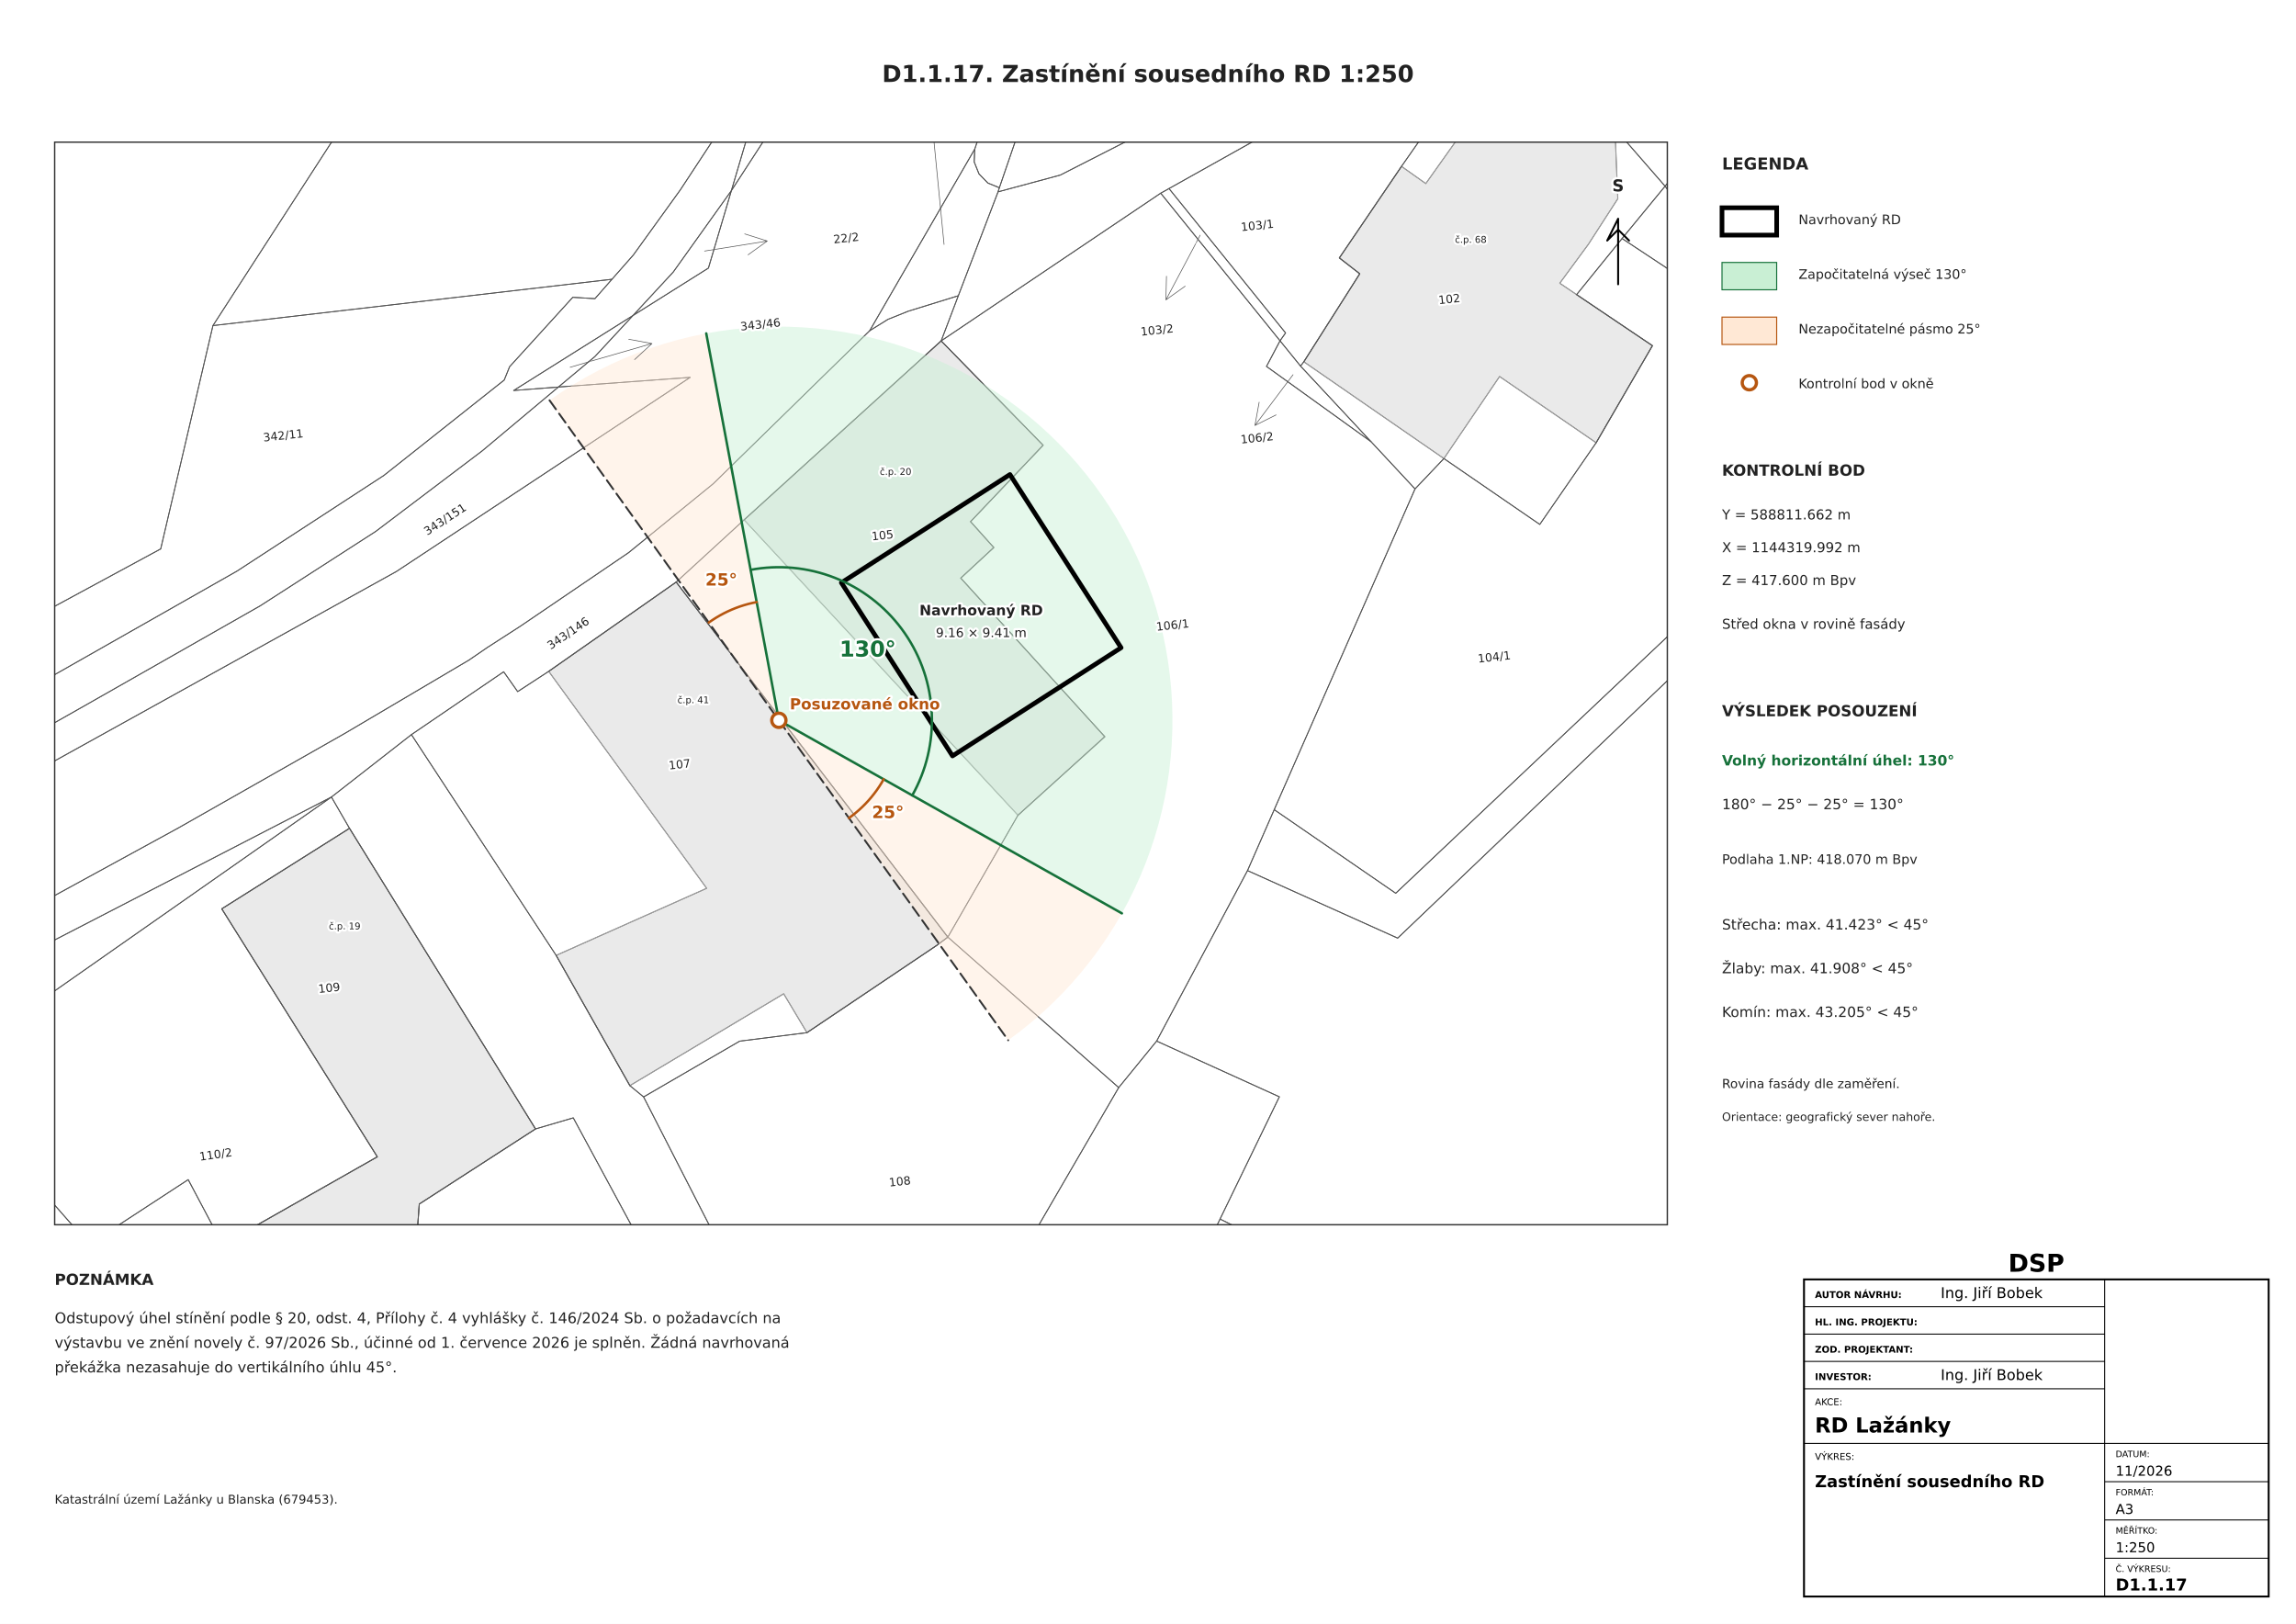
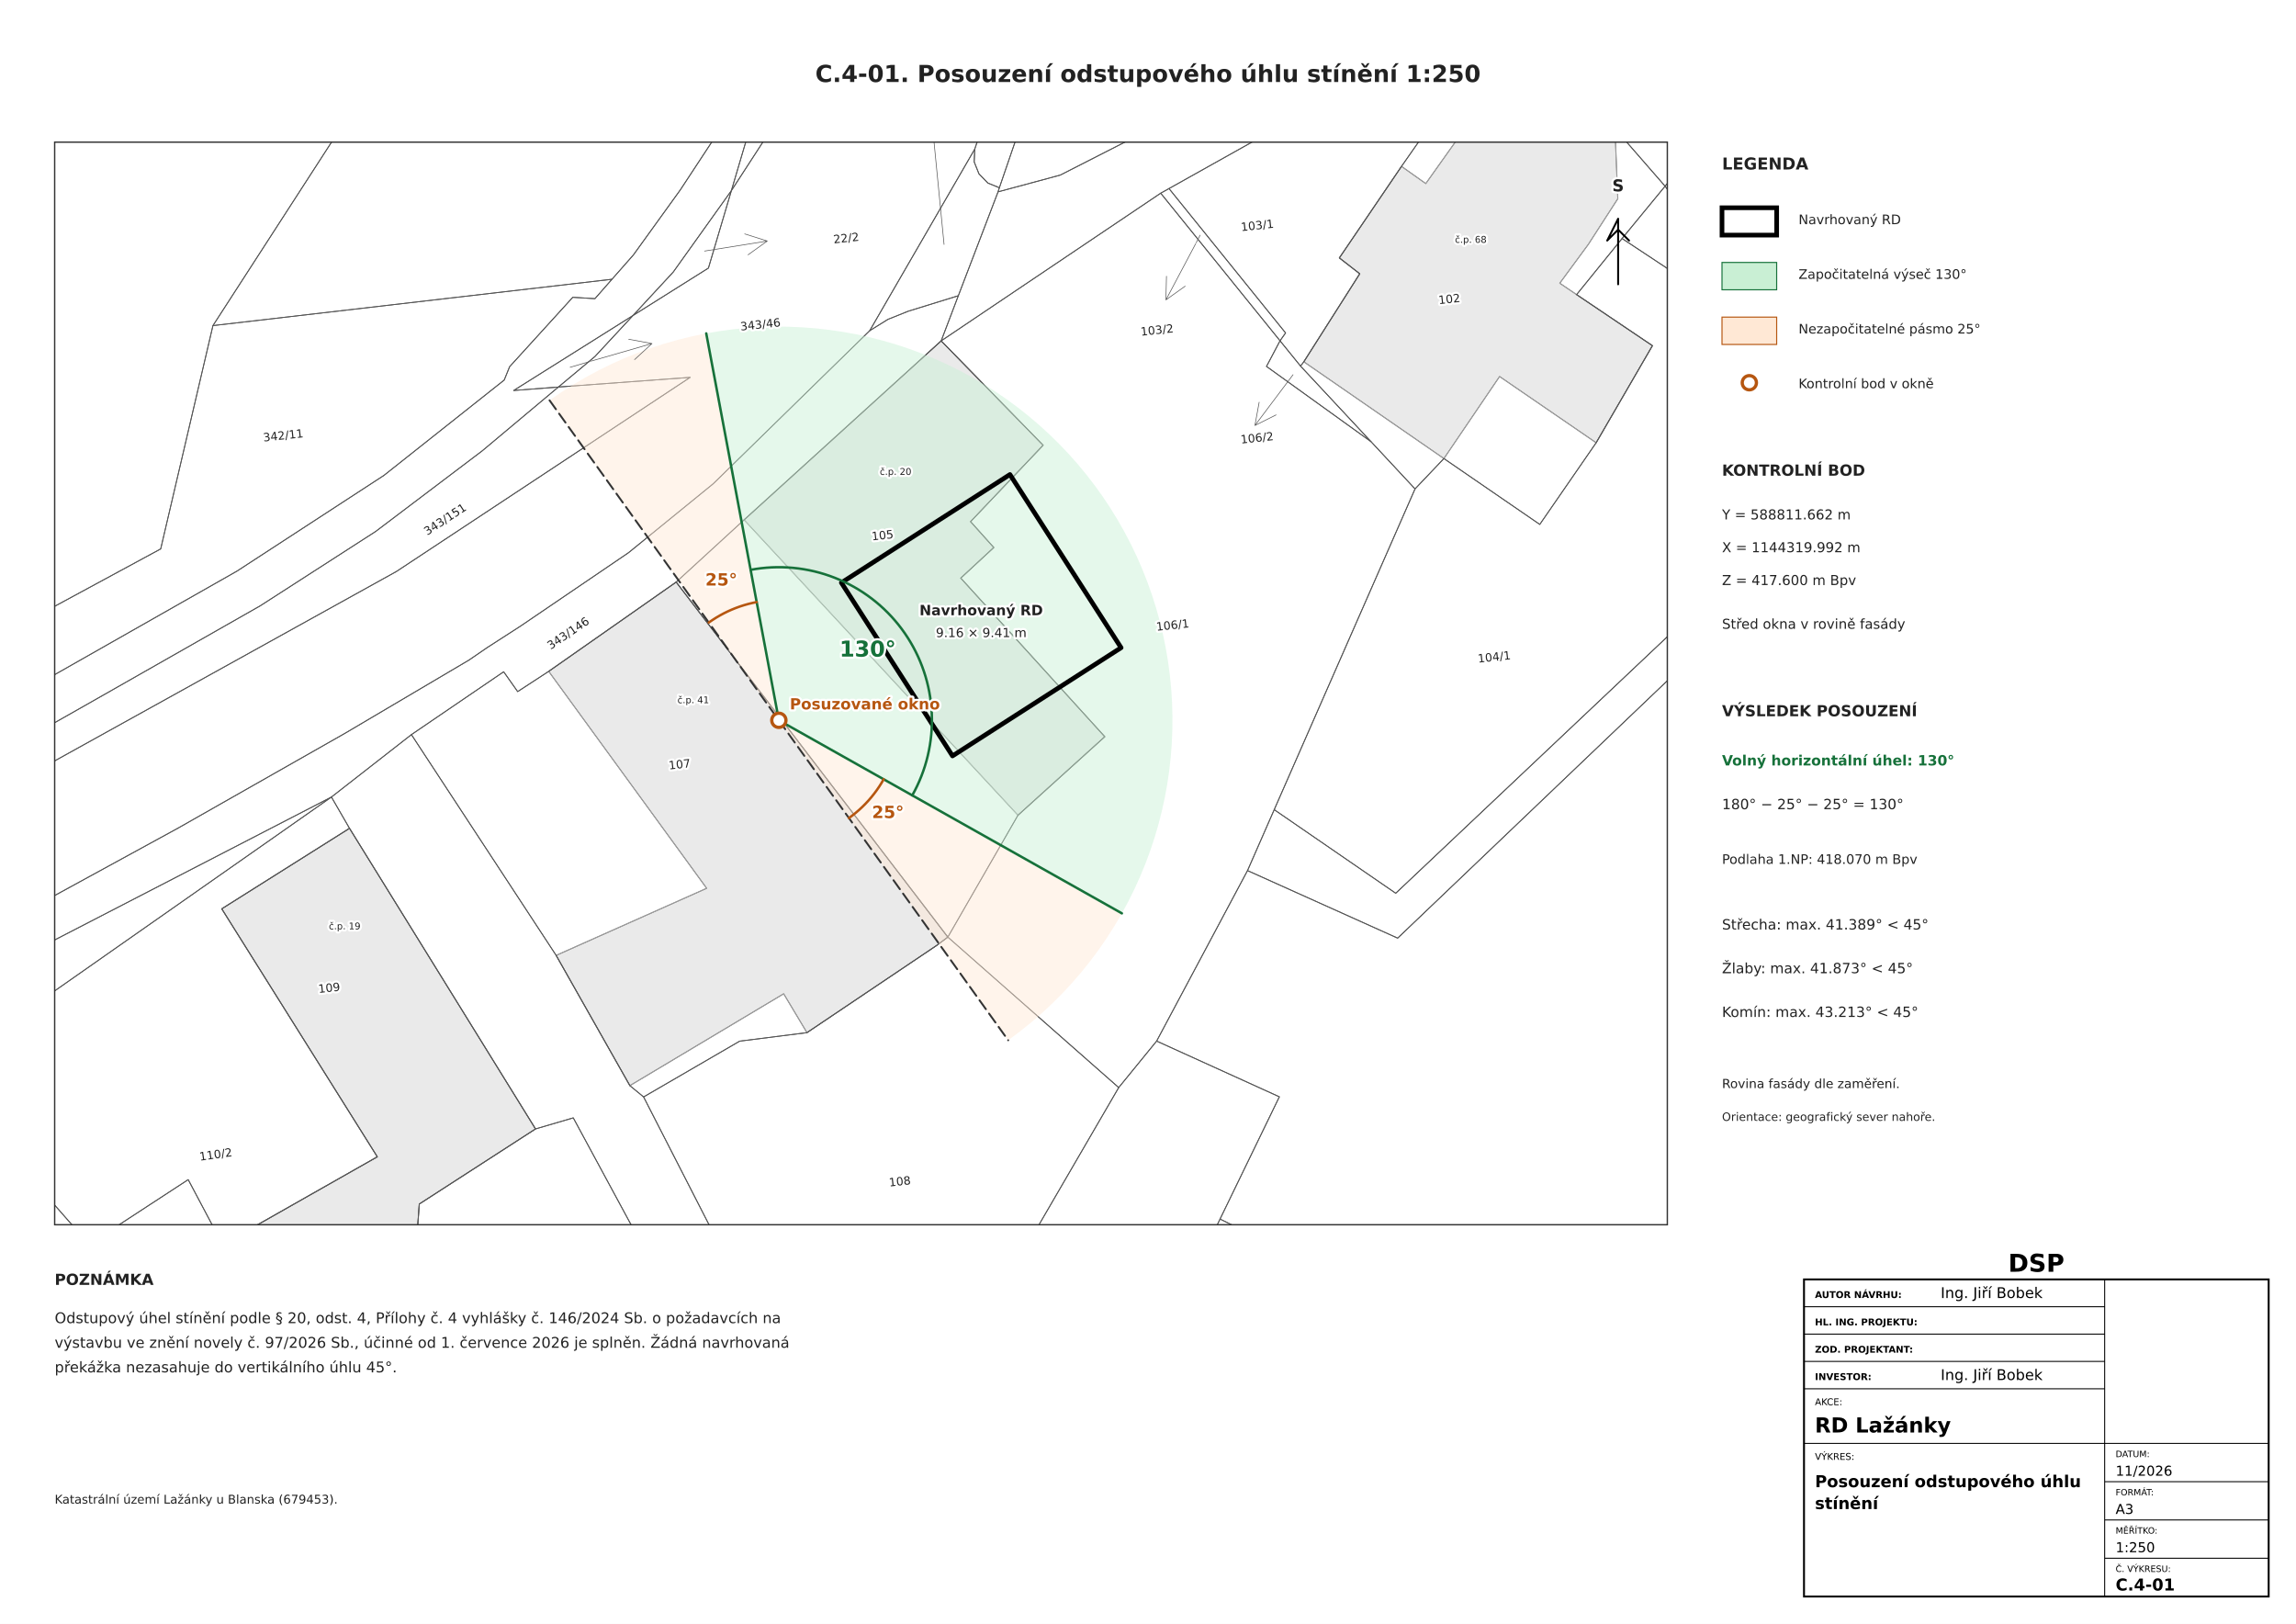
<svg xmlns="http://www.w3.org/2000/svg" width="420mm" height="297mm" viewBox="0 0 420 297">
  <rect width="420" height="297" fill="white" />
  <style>text{font-family:DejaVu Sans,sans-serif;fill:#222;stroke:none}.halo{paint-order:stroke;stroke:white;stroke-width:.8;stroke-linejoin:round}path{stroke-linejoin:round;stroke-linecap:round}</style>
  <defs>
    <clipPath id="map-clip">
      <rect x="10" y="26" width="295" height="198" />
    </clipPath>
  </defs>
-   <text x="210" y="15" font-size="4.3" font-weight="bold" text-anchor="middle">D1.1.17. Zastínění sousedního RD  1:250</text>
+   <text x="210" y="15" font-size="4.3" font-weight="bold" text-anchor="middle">C.4-01. Posouzení odstupového úhlu stínění  1:250</text>
  <g id="cadastral-map" clip-path="url(#map-clip)">
    <g id="BUDOVY_P" fill="#eaeaea" stroke="#666" stroke-width="0.18">
      <path d="M285.323,51.798 L288.402,53.883 L302.272,63.224 L291.978,80.976 L274.312,68.863 L264.127,83.869 L238.504,66.168 L248.733,50.071 L245.004,47.171 L256.372,30.430 L260.811,33.576 L268.015,23.435 L276.160,10.417 L278.956,12.492 L295.420,23.527 L295.943,36.343 L290.558,44.682 L285.323,51.798 Z" fill-rule="evenodd" />
      <path d="M310.812,19.993 L309.791,19.096 L311.229,17.495 L319.498,8.285 L327.653,15.339 L329.482,13.253 L315.042,-2.181 L314.283,-1.376 L296.377,-18.010 L323.496,-46.971 L341.673,-30.447 L344.625,-24.648 L348.847,-9.209 L360.637,0.998 L362.763,2.822 L332.081,38.359 L318.166,26.328 L310.812,19.993 Z" fill-rule="evenodd" />
      <path d="M100.373,122.788 L123.692,106.461 L173.384,171.394 L171.372,172.896 L147.613,188.868 L143.355,181.760 L115.219,198.561 L101.734,174.737 L129.267,162.466 L100.373,122.788 Z" fill-rule="evenodd" />
      <path d="M136.114,95.078 L172.164,62.347 L190.815,81.436 L177.543,95.403 L181.789,100.139 L175.749,105.732 L202.096,134.740 L186.211,149.107 L136.114,95.078 Z" fill-rule="evenodd" />
      <path d="M69.020,211.577 L40.565,166.221 L63.934,151.498 L97.962,206.477 L76.699,220.211 L76.309,225.603 L47.674,241.492 L40.724,227.631 L69.020,211.577 Z" fill-rule="evenodd" />
      <path d="M93.901,255.867 L65.518,271.487 L50.347,245.430 L78.034,228.195 L93.901,255.867 Z" fill-rule="evenodd" />
    </g>
    <g id="DALSI_PRVKY_MAPY_L" fill="none" stroke="#aaa" stroke-width="0.12">
      <path d="M185.182,260.445 L201.353,226.899" fill-rule="evenodd" />
      <path d="M201.353,226.899 L217.509,234.668" fill-rule="evenodd" />
      <path d="M136.114,95.078 L186.211,149.107" fill-rule="evenodd" />
      <path d="M100.373,122.788 L129.267,162.466" fill-rule="evenodd" />
      <path d="M129.267,162.466 L101.734,174.737" fill-rule="evenodd" />
      <path d="M115.219,198.561 L143.355,181.760" fill-rule="evenodd" />
      <path d="M143.355,181.760 L147.613,188.868" fill-rule="evenodd" />
      <path d="M50.347,245.430 L78.034,228.195" fill-rule="evenodd" />
      <path d="M78.034,228.195 L93.901,255.867" fill-rule="evenodd" />
      <path d="M50.347,245.430 L65.518,271.487" fill-rule="evenodd" />
      <path d="M290.558,44.682 L295.943,36.343" fill-rule="evenodd" />
      <path d="M274.312,68.863 L264.127,83.869" fill-rule="evenodd" />
      <path d="M268.015,23.435 L276.160,10.417" fill-rule="evenodd" />
      <path d="M238.504,66.168 L264.127,83.869" fill-rule="evenodd" />
      <path d="M256.372,30.430 L260.811,33.576" fill-rule="evenodd" />
      <path d="M291.978,80.976 L274.312,68.863" fill-rule="evenodd" />
      <path d="M288.402,53.883 L285.323,51.798" fill-rule="evenodd" />
      <path d="M285.323,51.798 L290.558,44.682" fill-rule="evenodd" />
      <path d="M295.943,36.343 L295.420,23.527" fill-rule="evenodd" />
      <path d="M260.811,33.576 L268.015,23.435" fill-rule="evenodd" />
    </g>
    <g id="parcel-boundaries" fill="none" stroke="#555" stroke-width=".16">
      <path d="M203.371,347.566 L198.167,343.657 L209.851,312.923 L203.183,310.376 L204.939,305.723 L201.208,304.311 L232.607,227.626 L255.483,248.234 L234.451,310.860 L238.762,321.101 L203.371,347.566 Z" />
      <path d="M-195.552,-237.640 L-153.433,-220.292 L-132.967,-252.044 L-109.511,-287.815 L-105.574,-284.092 L51.981,-212.248 L19.406,-138.293 L-17.716,-30.062 L-41.904,76.869 L-114.416,76.282 L-193.196,97.242 L-299.571,95.602 L-347.060,62.616 L-388.335,-31.615 L-357.887,-69.340 L-294.931,-119.465 L-249.941,-165.299 L-201.826,-240.269 L-195.552,-237.640 Z" />
      <path d="M-53.588,145.296 L-46.072,91.716 L-41.904,76.869 L-17.716,-30.062 L19.406,-138.293 L67.421,-115.460 L75.384,-112.086 L71.737,-104.416 L81.339,-100.010 L84.954,-107.597 L138.326,-85.456 L167.814,-70.743 L144.556,0.046 L96.783,-27.681 L60.465,26.279 L38.954,59.550 L29.396,100.395 L-53.588,145.296 Z" />
      <path d="M181.789,100.139 L175.749,105.732 L202.096,134.740 L186.211,149.107 L173.384,171.394 L123.692,106.461 L136.114,95.078 L172.164,62.347 L190.815,81.436 L177.543,95.403 L181.789,100.139 Z" />
      <path d="M100.373,122.788 L123.692,106.461 L173.384,171.394 L171.372,172.896 L147.613,188.868 L135.309,190.422 L117.732,200.626 L115.219,198.561 L101.734,174.737 L75.259,134.359 L92.135,122.863 L94.694,126.492 L100.373,122.788 Z" />
      <path d="M173.384,171.394 L204.641,198.912 L170.622,257.453 L157.848,257.248 L150.305,254.794 L144.356,252.573 L139.687,243.498 L117.732,200.626 L135.309,190.422 L147.613,188.868 L171.372,172.896 L173.384,171.394 Z" />
      <path d="M63.934,151.498 L97.962,206.477 L76.699,220.211 L76.309,225.603 L47.674,241.492 L40.724,227.631 L69.020,211.577 L40.565,166.221 L63.934,151.498 Z" />
      <path d="M101.955,251.427 L93.901,255.867 L65.518,271.487 L57.000,277.988 L33.860,251.897 L47.674,241.492 L76.309,225.603 L76.699,220.211 L97.962,206.477 L104.866,204.453 L122.759,237.541 L101.955,251.427 Z" />
      <path d="M120.366,312.739 L120.509,325.758 L100.943,330.139 L91.291,313.952 L87.576,307.791 L83.160,311.642 L72.351,299.319 L66.681,291.799 L57.000,277.988 L65.518,271.487 L93.901,255.867 L101.955,251.427 L122.759,237.541 L137.988,259.247 L131.448,278.248 L120.366,312.739 Z" />
      <path d="M4.545,174.732 L-3.392,187.809 L-3.391,210.054 L33.860,251.897 L57.000,277.988 L66.681,291.799 L72.351,299.319 L83.160,311.642 L87.576,307.791 L91.291,313.952 L100.943,330.139 L120.509,325.758 L120.366,312.739 L131.448,278.248 L137.988,259.247 L122.759,237.541 L104.866,204.453 L97.962,206.477 L63.934,151.498 L60.628,145.776 L75.259,134.359 L101.734,174.737 L115.219,198.561 L117.732,200.626 L139.687,243.498 L144.356,252.573 L150.305,254.794 L127.005,310.864 L134.413,313.935 L139.575,316.321 L173.766,332.503 L198.167,343.657 L180.721,364.506 L169.241,362.473 L162.639,360.925 L165.279,347.971 L134.965,342.478 L125.649,389.371 L118.745,424.181 L107.277,459.960 L92.059,445.896 L97.347,418.178 L99.647,391.865 L89.515,346.685 L84.232,333.371 L41.277,299.901 L29.828,275.176 L-13.967,232.704 L-27.518,222.203 L-45.817,206.416 L-39.558,202.490 L-14.679,186.841 L4.545,174.732 Z" />
      <path d="M204.641,198.912 L211.578,190.408 L234.027,200.603 L223.178,222.960 L217.509,234.668 L194.253,282.486 L187.758,295.127 L186.913,297.390 L173.766,332.503 L139.575,316.321 L134.413,313.935 L151.638,272.553 L170.622,257.453 L204.641,198.912 Z" />
      <path d="M232.607,227.626 L201.208,304.311 L186.913,297.390 L187.758,295.127 L194.253,282.486 L217.509,234.668 L223.178,222.960 L232.607,227.626 Z" />
      <path d="M-13.967,232.704 L29.828,275.176 L4.862,311.873 L-4.837,323.891 L-68.691,365.221 L-90.933,393.904 L-111.054,417.573 L-45.968,469.197 L-42.318,472.106 L-47.662,478.951 L-131.521,413.884 L-206.493,376.309 L-216.592,351.038 L-225.384,328.967 L-205.633,325.571 L-188.925,317.030 L-180.258,297.600 L-158.303,285.079 L-151.712,280.876 L-123.248,299.561 L-85.095,249.227 L-16.300,302.426 L-13.967,232.704 Z" />
      <path d="M309.791,19.096 L311.229,17.495 L314.283,-1.376 L296.377,-18.010 L323.496,-46.971 L341.673,-30.447 L344.625,-24.648 L348.847,-9.209 L360.637,0.998 L362.763,2.822 L332.081,38.359 L318.166,26.328 L310.812,19.993 L309.791,19.096 Z" />
      <path d="M309.389,28.150 L304.589,34.053 L295.420,23.527 L278.956,12.492 L276.160,10.417 L264.584,1.837 L318.162,-52.476 L323.496,-46.971 L296.377,-18.010 L314.283,-1.376 L311.229,17.495 L309.791,19.096 L310.812,19.993 L309.389,28.150 Z" />
      <path d="M267.631,-208.555 L382.922,-121.500 L363.205,-108.735 L353.238,-102.240 L291.950,-44.409 L268.249,-21.484 L241.208,3.688 L248.717,-7.371 L260.104,-43.142 L230.947,-53.626 L267.515,-153.109 L249.322,-159.615 L267.631,-208.555 Z" />
      <path d="M182.570,35.089 L182.811,34.339 L249.322,-159.615 L267.515,-153.109 L230.947,-53.626 L260.104,-43.142 L248.717,-7.371 L241.208,3.688 L212.108,22.764 L193.948,32.024 L182.570,35.089 Z" />
      <path d="M213.842,34.487 L212.323,35.333 L172.164,62.347 L175.305,54.087 L182.570,35.089 L193.948,32.024 L212.108,22.764 L241.208,3.688 L268.249,-21.484 L291.950,-44.409 L353.238,-102.240 L363.205,-108.735 L372.558,-98.751 L348.404,-79.318 L318.162,-52.476 L264.584,1.837 L254.722,11.579 L246.260,16.344 L213.842,34.487 Z" />
      <path d="M295.420,23.527 L304.589,34.053 L296.720,43.622 L288.402,53.883 L302.272,63.224 L291.978,80.976 L281.665,95.915 L264.127,83.869 L258.847,89.420 L250.805,80.785 L237.904,66.956 L238.504,66.168 L248.733,50.071 L245.004,47.171 L256.372,30.430 L262.479,21.692 L246.260,16.344 L254.722,11.579 L264.584,1.837 L276.160,10.417 L278.956,12.492 L295.420,23.527 Z" />
      <path d="M102.144,70.787 L93.965,71.418 L115.793,57.704 L108.829,65.206 L102.144,70.787 Z" />
      <path d="M-1.238,207.612 L8.040,182.606 L60.628,145.776 L63.934,151.498 L40.565,166.221 L69.020,211.577 L40.724,227.631 L34.427,215.752 L16.301,227.583 L-1.238,207.612 Z" />
      <path d="M60.628,145.776 L8.040,182.606 L-1.238,207.612 L16.301,227.583 L34.427,215.752 L40.724,227.631 L47.674,241.492 L33.860,251.897 L-3.391,210.054 L-3.392,187.809 L4.545,174.732 L60.628,145.776 Z" />
      <path d="M296.720,43.622 L325.632,62.741 L340.462,82.962 L255.316,163.373 L233.088,148.086 L258.847,89.420 L264.127,83.869 L281.665,95.915 L291.978,80.976 L302.272,63.224 L288.402,53.883 L296.720,43.622 Z" />
      <path d="M325.632,62.741 L296.720,43.622 L304.589,34.053 L325.632,62.741 Z" />
      <path d="M233.088,148.086 L255.316,163.373 L340.462,82.962 L343.804,87.513 L335.111,95.762 L255.669,171.582 L228.203,159.227 L233.088,148.086 Z" />
      <path d="M223.178,222.960 L234.027,200.603 L211.578,190.408 L228.203,159.227 L255.669,171.582 L335.111,95.762 L343.804,87.513 L340.462,82.962 L347.111,76.660 L325.632,62.741 L304.589,34.053 L309.389,28.150 L355.113,63.819 L389.295,24.891 L485.132,-84.257 L506.453,-110.629 L527.858,-136.970 L550.012,-113.710 L616.020,-165.769 L717.805,-260.266 L736.571,-289.100 L907.090,-342.661 L1021.172,-405.242 L1039.854,-374.934 L1080.860,-308.471 L281.496,289.185 L273.189,272.412 L255.483,248.234 L232.607,227.626 L223.178,222.960 Z" />
      <path d="M-53.588,145.296 L29.396,100.395 L38.954,59.550 L111.947,51.075 L108.827,54.626 L104.777,54.374 L93.219,67.073 L92.233,69.511 L70.239,86.944 L43.345,104.457 L15.165,120.459 L-61.832,164.157 L-86.163,177.415 L-108.798,188.841 L-123.850,195.557 L-131.529,198.991 L-152.457,206.817 L-176.467,214.408 L-203.695,221.618 L-241.347,228.413 L-269.656,231.153 L-302.835,232.361 L-369.348,230.691 L-408.348,229.745 L-438.343,229.889 L-463.537,230.527 L-478.835,232.683 L-482.492,228.568 L-483.538,225.179 L-455.531,222.995 L-348.454,229.708 L-244.784,227.493 L-216.818,221.531 L-152.509,196.524 L-138.877,191.207 L-53.588,145.296 Z" />
      <path d="M2536.588,1638.745 L2501.869,1628.171 L2416.506,1569.741 L2354.730,1544.233 L2339.200,1537.805 L2289.361,1529.166 L2248.858,1475.320 L2244.356,1469.324 L2252.438,1409.368 L2232.661,1361.637 L2198.573,1315.515 L2226.541,1245.511 L2170.946,1207.436 L2167.089,1192.401 L1959.792,986.197 L1968.252,970.853 L2037.256,916.341 L2191.364,1029.384 L2274.862,935.793 L2390.165,646.079 L2260.838,328.773 L1830.922,134.987 L1743.437,273.012 L1404.987,513.290 L1387.115,489.814 L1440.128,441.515 L1480.523,387.684 L1564.937,317.367 L1620.276,223.403 L1693.056,113.056 L1703.722,78.810 L1730.711,-7.904 L1653.765,-6.691 L1587.059,-16.949 L1533.912,-33.602 L1429.963,-67.159 L1385.950,-66.444 L1289.898,-64.840 L1181.626,-56.743 L956.751,-8.926 L777.197,337.246 L669.689,560.919 L755.302,807.867 L745.324,842.522 L624.603,800.699 L499.896,724.544 L311.883,637.567 L270.197,618.243 L203.889,587.587 L173.959,608.683 L147.810,631.668 L110.543,682.390 L82.720,716.817 L55.966,742.039 L21.047,745.042 L28.268,721.865 L50.177,559.663 L107.277,459.960 L124.127,463.673 L155.045,432.616 L162.527,434.874 L285.032,341.907 L293.529,313.726 L281.496,289.185 L1080.860,-308.471 L1095.363,-301.490 L1238.099,-373.003 L1254.934,-401.833 L1371.089,-326.656 L1495.607,-328.402 L1514.898,-236.611 L1572.880,-211.221 L1643.162,-212.689 L1729.100,-318.849 L1779.031,-353.062 L1886.478,-295.018 L1956.544,-281.538 L2011.163,-282.380 L2069.150,-296.896 L2151.672,-242.105 L2214.396,-194.896 L2409.444,-76.689 L2512.541,-49.598 L2600.841,-20.566 L2698.884,19.092 L2751.027,51.582 L2780.965,123.651 L2819.833,178.757 L2829.833,250.582 L2782.976,263.468 L2808.857,446.394 L2826.703,563.843 L2832.614,702.519 L2856.193,874.428 L2891.281,902.784 L2882.436,936.754 L3001.084,1028.882 L3039.157,1100.284 L3027.217,1107.513 L2974.850,1139.250 L2946.105,1184.637 L2917.031,1190.395 L2947.056,1373.322 L2937.799,1380.062 L2914.920,1396.745 L2923.206,1441.961 L2928.959,1552.012 L2877.253,1559.421 L2824.139,1534.035 L2729.435,1435.208 L2648.957,1492.272 L2593.651,1500.629 L2579.429,1535.093 L2565.809,1568.045 L2555.100,1593.968 L2544.360,1619.975 L2536.588,1638.745 Z" />
      <path d="M3919.983,645.108 L3916.178,640.365 L3868.459,557.361 L3823.278,474.770 L3796.496,434.907 L3725.420,329.053 L3685.001,268.842 L3648.454,226.442 L3631.098,206.290 L3555.161,131.407 L3544.283,120.701 L3468.145,46.563 L3439.817,18.973 L3381.113,-37.676 L3308.192,-149.126 L3245.928,-235.365 L3227.611,-259.236 L3207.892,-284.928 L3145.584,-350.847 L3126.628,-370.909 L3085.721,-407.051 L3051.251,-432.255 L3002.730,-467.746 L2946.431,-495.085 L2889.364,-522.825 L2824.115,-543.939 L2696.575,-579.926 L2620.624,-605.570 L2582.677,-626.420 L2540.291,-644.383 L2501.322,-660.860 L2459.276,-678.658 L2410.602,-697.116 L2367.118,-710.296 L2312.898,-724.180 L1933.629,-804.138 L1784.777,-830.247 L1728.273,-842.922 L1671.219,-852.078 L1608.483,-863.967 L1590.496,-867.035 L1569.017,-870.777 L1529.711,-877.603 L1499.277,-881.958 L1492.696,-883.307 L1441.025,-891.027 L1315.639,-887.620 L1172.063,-867.307 L1136.394,-865.310 L1091.649,-862.786 L1055.950,-861.068 L1027.991,-859.572 L1008.320,-858.438 L972.743,-856.330 L944.826,-853.310 L901.812,-847.753 L862.907,-839.136 L828.470,-828.983 L798.011,-819.256 L776.118,-809.919 L752.351,-799.297 L740.489,-792.841 L719.284,-781.205 L709.716,-775.879 L683.216,-759.575 L662.985,-746.353 L644.158,-732.798 L616.878,-713.635 L561.793,-674.568 L519.085,-641.649 L508.452,-632.348 L490.402,-616.784 L472.777,-600.260 L455.172,-580.520 L429.482,-549.096 L412.379,-525.789 L398.879,-506.045 L385.245,-484.154 L365.148,-451.960 L359.127,-441.662 L353.406,-431.196 L335.261,-395.790 L324.671,-374.023 L311.169,-345.630 L298.254,-316.253 L287.840,-290.201 L268.909,-238.419 L259.743,-211.977 L250.632,-184.656 L232.661,-131.408 L209.497,-63.888 L185.300,6.397 L178.314,27.256 L159.092,60.484 L150.495,68.884 L130.462,88.481 L114.991,101.074 L95.188,114.532 L89.128,118.437 L85.792,120.724 L63.086,134.130 L32.554,151.468 L-2.226,170.467 L-55.003,201.001 L-90.365,218.694 L-133.101,237.777 L-164.165,249.380 L-168.968,250.737 L-175.178,252.486 L-206.150,259.292 L-237.654,264.143 L-265.406,266.823 L-303.207,268.445 L-372.869,265.542 L-403.463,264.583 L-437.315,264.013 L-465.385,265.601 L-487.132,268.767 L-505.883,272.860 L-520.858,278.039 L-549.235,289.194 L-599.334,308.259 L-649.259,322.558 L-664.076,323.938 L-670.205,324.552 L-525.581,249.620 L-467.685,238.774 L-288.931,246.164 L-209.646,232.954 L-182.595,224.073 L-174.251,221.975 L-149.563,213.950 L-131.640,207.371 L-105.563,195.777 L-90.795,188.288 L-64.167,175.831 L-15.598,153.349 L72.517,104.522 L126.252,69.018 L102.144,70.787 L108.829,65.206 L115.793,57.704 L129.590,49.031 L133.790,34.865 L148.403,12.347 L157.116,-5.519 L181.775,-73.359 L186.253,-86.428 L196.034,-114.264 L205.794,-142.298 L206.313,-143.842 L205.739,-175.600 L206.131,-179.463 L222.456,-225.134 L223.917,-228.790 L238.513,-252.593 L252.381,-279.819 L253.886,-280.422 L256.176,-283.844 L257.877,-287.124 L273.197,-324.118 L285.512,-353.471 L289.987,-363.925 L299.881,-385.055 L314.546,-414.618 L327.384,-439.441 L335.192,-453.348 L347.788,-473.278 L364.713,-500.508 L375.440,-517.221 L409.321,-564.242 L432.453,-593.623 L448.151,-611.631 L460.980,-625.229 L479.136,-642.816 L481.824,-645.516 L486.225,-648.762 L506.816,-666.527 L509.987,-669.601 L543.876,-695.062 L601.349,-736.636 L628.968,-755.635 L655.766,-773.661 L682.237,-790.606 L707.462,-805.286 L740.892,-823.739 L766.310,-835.101 L811.129,-851.631 L856.571,-865.331 L896.439,-873.971 L944.598,-880.318 L979.019,-883.831 L1081.855,-888.211 L1078.144,-889.062 L1075.044,-891.345 L1072.797,-895.812 L1086.555,-894.304 L1165.412,-901.353 L1212.138,-904.168 L1276.410,-909.540 L1349.990,-915.905 L1427.776,-924.329 L1460.602,-926.585 L1480.679,-927.682 L1496.390,-920.308 L1693.727,-889.197 L1742.826,-882.208 L1927.875,-849.383 L1945.651,-847.539 L2147.553,-809.835 L2182.973,-803.237 L2205.743,-795.691 L2219.161,-794.347 L2235.914,-787.768 L2262.576,-777.299 L2269.584,-775.714 L2318.913,-764.687 L2359.918,-755.507 L2369.526,-751.424 L2417.198,-731.048 L2459.729,-712.859 L2469.085,-708.870 L2510.521,-691.892 L2551.282,-675.204 L2598.988,-655.636 L2633.651,-641.435 L2702.479,-612.054 L2839.312,-576.053 L2896.557,-556.820 L2959.678,-527.756 L3020.560,-499.699 L3064.319,-463.217 L3147.770,-393.681 L3157.551,-382.697 L3241.175,-288.561 L3246.388,-282.681 L3320.823,-181.168 L3390.308,-86.447 L3399.902,-74.961 L3463.860,1.523 L3503.497,39.330 L3602.746,134.011 L3655.193,184.047 L3713.430,246.499 L3736.492,280.523 L3776.416,339.499 L3844.750,465.639 L3937.288,616.912 L3989.918,687.887 L4103.498,816.197 L4086.709,832.270 L4077.914,841.455 L4031.257,783.480 L3919.983,645.108 Z" />
      <path d="M1172.063,-867.307 L1162.989,-866.016 L1065.989,-842.388 L976.463,-850.492 L871.357,-831.952 L785.852,-806.533 L711.663,-768.565 L650.340,-723.120 L593.400,-673.919 L508.095,-619.115 L451.956,-557.891 L403.188,-487.156 L371.581,-436.917 L339.599,-387.564 L332.672,-373.309 L314.608,-336.021 L310.203,-325.655 L267.631,-208.555 L249.322,-159.615 L182.811,34.339 L180.708,33.478 L179.081,31.801 L178.202,29.602 L178.314,27.256 L185.300,6.397 L209.497,-63.888 L232.661,-131.408 L250.632,-184.656 L259.743,-211.977 L268.909,-238.419 L287.840,-290.201 L298.254,-316.253 L311.169,-345.630 L324.671,-374.023 L335.261,-395.790 L353.406,-431.196 L359.127,-441.662 L365.148,-451.960 L385.245,-484.154 L398.879,-506.045 L412.379,-525.789 L429.482,-549.096 L455.172,-580.520 L472.777,-600.260 L490.402,-616.784 L508.452,-632.348 L519.085,-641.649 L561.793,-674.568 L616.878,-713.635 L644.158,-732.798 L662.985,-746.353 L683.216,-759.575 L709.716,-775.879 L719.284,-781.205 L740.489,-792.841 L752.351,-799.297 L776.118,-809.919 L798.011,-819.256 L828.470,-828.983 L862.907,-839.136 L901.812,-847.753 L944.826,-853.310 L972.743,-856.330 L1008.320,-858.438 L1027.991,-859.572 L1055.950,-861.068 L1091.649,-862.786 L1136.394,-865.310 L1172.063,-867.307 Z" />
      <path d="M88.223,82.450 L102.144,70.787 L126.252,69.018 L72.517,104.522 L-15.598,153.349 L-64.167,175.831 L-90.795,188.288 L-58.142,170.844 L18.704,127.241 L47.603,110.801 L68.719,97.203 L88.223,82.450 Z" />
      <path d="M133.790,34.865 L129.590,49.031 L115.793,57.704 L123.151,49.758 L133.790,34.865 Z" />
      <path d="M167.814,-70.743 L195.874,-153.830 L205.794,-142.298 L196.034,-114.264 L186.253,-86.428 L181.775,-73.359 L157.116,-5.519 L148.403,12.347 L133.790,34.865 L139.582,15.260 L141.852,8.259 L149.912,-7.807 L159.797,-35.050 L163.843,-54.429 L167.814,-70.743 Z" />
      <path d="M-369.348,230.691 L-302.835,232.361 L-269.656,231.153 L-241.347,228.413 L-203.695,221.618 L-176.467,214.408 L-152.457,206.817 L-131.529,198.991 L-123.850,195.557 L-108.798,188.841 L-86.163,177.415 L-61.832,164.157 L15.165,120.459 L43.345,104.457 L70.239,86.944 L92.233,69.511 L93.219,67.073 L104.777,54.374 L108.827,54.626 L111.947,51.075 L115.858,46.635 L124.444,34.736 L141.852,8.259 L139.582,15.260 L133.790,34.865 L123.151,49.758 L115.793,57.704 L93.965,71.418 L102.144,70.787 L88.223,82.450 L68.719,97.203 L47.603,110.801 L18.704,127.241 L-58.142,170.844 L-90.795,188.288 L-131.640,207.371 L-182.595,224.073 L-201.553,228.872 L-242.139,236.060 L-268.907,238.917 L-302.652,240.106 L-369.452,238.386 L-409.124,237.551 L-437.726,237.547 L-456.322,238.204 L-463.699,238.429 L-469.161,237.765 L-473.973,236.025 L-478.835,232.683 L-463.537,230.527 L-438.343,229.889 L-408.348,229.745 L-369.348,230.691 Z" />
      <path d="M166.153,56.915 L162.450,58.396 L159.092,60.484 L178.314,27.256 L178.202,29.602 L179.081,31.801 L180.708,33.478 L182.811,34.339 L182.570,35.089 L175.305,54.087 L166.153,56.915 Z" />
      <path d="M75.259,134.359 L60.628,145.776 L4.545,174.732 L-14.679,186.841 L-13.967,183.708 L-12.022,179.317 L-9.050,175.500 L-2.226,170.467 L32.554,151.468 L63.086,134.130 L85.792,120.724 L89.128,118.437 L95.188,114.532 L114.991,101.074 L130.462,88.481 L150.495,68.884 L159.092,60.484 L162.450,58.396 L166.153,56.915 L175.305,54.087 L172.164,62.347 L136.114,95.078 L123.692,106.461 L100.373,122.788 L94.694,126.492 L92.135,122.863 L75.259,134.359 Z" />
      <path d="M141.852,8.259 L124.444,34.736 L115.858,46.635 L111.947,51.075 L38.954,59.550 L60.465,26.279 L96.783,-27.681 L144.556,0.046 L141.852,8.259 Z" />
      <path d="M234.152,62.328 L235.165,60.893 L213.842,34.487 L246.260,16.344 L262.479,21.692 L256.372,30.430 L245.004,47.171 L248.733,50.071 L238.504,66.168 L237.904,66.956 L234.152,62.328 Z" />
      <path d="M212.323,35.333 L234.152,62.328 L231.676,67.018 L250.805,80.785 L258.847,89.420 L233.088,148.086 L228.203,159.227 L211.578,190.408 L204.641,198.912 L173.384,171.394 L186.211,149.107 L202.096,134.740 L175.749,105.732 L181.789,100.139 L177.543,95.403 L190.815,81.436 L172.164,62.347 L212.323,35.333 Z" />
      <path d="M213.842,34.487 L235.165,60.893 L234.152,62.328 L212.323,35.333 L213.842,34.487 Z" />
      <path d="M250.805,80.785 L231.676,67.018 L234.152,62.328 L237.904,66.956 L250.805,80.785 Z" />
    </g>
    <path id="excluded-left-25" d="M142.474,131.740 L100.527,73.221 L102.682,71.735 L104.890,70.328 L107.147,69.002 L109.451,67.760 L111.799,66.601 L114.187,65.529 L116.613,64.545 L119.073,63.649 L121.564,62.843 L124.082,62.129 L126.625,61.506 L129.188,60.976 Z" fill="#ffe8d5" fill-opacity=".48" stroke="none" />
    <path id="usable-130" d="M142.474,131.740 L129.188,60.976 L131.666,60.556 L134.157,60.222 L136.658,59.975 L139.166,59.816 L141.678,59.744 L144.191,59.760 L146.702,59.864 L149.208,60.055 L151.706,60.334 L154.192,60.700 L156.664,61.152 L159.119,61.690 L161.554,62.314 L163.965,63.022 L166.350,63.814 L168.706,64.689 L171.030,65.645 L173.320,66.682 L175.571,67.798 L177.783,68.992 L179.951,70.262 L182.074,71.608 L184.148,73.026 L186.172,74.516 L188.142,76.076 L190.057,77.704 L191.914,79.398 L193.711,81.155 L195.445,82.974 L197.114,84.852 L198.717,86.788 L200.252,88.778 L201.716,90.820 L203.108,92.913 L204.426,95.053 L205.669,97.237 L206.835,99.464 L207.922,101.729 L208.929,104.032 L209.856,106.368 L210.700,108.735 L211.461,111.130 L212.139,113.550 L212.731,115.992 L213.238,118.454 L213.658,120.932 L213.992,123.423 L214.239,125.924 L214.398,128.432 L214.470,130.944 L214.454,133.457 L214.350,135.968 L214.159,138.474 L213.880,140.971 L213.514,143.458 L213.062,145.930 L212.524,148.385 L211.900,150.819 L211.192,153.231 L210.400,155.616 L209.526,157.972 L208.569,160.296 L207.532,162.585 L206.416,164.837 L205.222,167.048 Z" fill="#c9efd4" fill-opacity=".48" stroke="none" />
    <path id="excluded-right-25" d="M142.474,131.740 L205.222,167.048 L203.897,169.306 L202.491,171.514 L201.005,173.670 L199.443,175.770 L197.804,177.812 L196.093,179.792 L194.311,181.710 L192.460,183.561 L190.543,185.344 L188.562,187.056 L186.521,188.695 L184.421,190.259 Z" fill="#ffe8d5" fill-opacity=".48" stroke="none" />
    <g id="parcel-leaders" fill="none" stroke="#555" stroke-width=".12">
      <path d="M104.293,67.178 L107.920,66.107" />
      <path d="M306.421,119.059 L306.767,121.918" />
      <path d="M172.695,44.711 L170.432,21.621" />
      <path d="M219.539,43.010 L218.804,44.416" />
      <path d="M108.106,66.054 L119.264,62.835 M115.008,62.048 L119.264,62.835 L116.081,65.767" />
      <path d="M306.790,122.110 L308.224,133.634 M309.667,129.554 L308.224,133.634 L305.826,130.032" />
      <path d="M128.889,45.917 L140.356,44.082 M136.228,42.783 L140.356,44.082 L136.839,46.605" />
      <path d="M170.414,21.428 L169.384,9.861 M167.799,13.889 L169.384,9.861 L171.655,13.545" />
      <path d="M218.714,44.587 L213.278,54.849 M216.800,52.335 L213.278,54.849 L213.380,50.523" />
      <path d="M236.532,68.532 L229.558,77.818 M233.430,75.885 L229.558,77.818 L230.335,73.561" />
    </g>
    <text x="159.578" y="99.332" font-size="2.1" font-weight="normal" text-anchor="start" class="halo" dominant-baseline="text-after-edge" transform="rotate(-6.0925 159.578 99.3321)">105</text>
    <text x="122.455" y="141.229" font-size="2.1" font-weight="normal" text-anchor="start" class="halo" dominant-baseline="text-after-edge" transform="rotate(-6.0925 122.455 141.229)">107</text>
    <text x="162.738" y="217.504" font-size="2.1" font-weight="normal" text-anchor="start" class="halo" dominant-baseline="text-after-edge" transform="rotate(-6.0925 162.738 217.504)">108</text>
    <text x="58.351" y="182.103" font-size="2.1" font-weight="normal" text-anchor="start" class="halo" dominant-baseline="text-after-edge" transform="rotate(-6.0925 58.3511 182.103)">109</text>
    <text x="263.258" y="56.124" font-size="2.1" font-weight="normal" text-anchor="start" class="halo" dominant-baseline="text-after-edge" transform="rotate(-6.0925 263.258 56.1241)">102</text>
    <text x="139.227" y="60.553" font-size="2.1" font-weight="normal" text-anchor="middle" class="halo" dominant-baseline="text-after-edge" transform="rotate(-6.0925 139.227 60.553)">343/46</text>
    <text x="36.644" y="212.78" font-size="2.1" font-weight="normal" text-anchor="start" class="halo" dominant-baseline="text-after-edge" transform="rotate(-8.0925 36.6444 212.78)">110/2</text>
    <text x="270.457" y="121.69" font-size="2.1" font-weight="normal" text-anchor="start" class="halo" dominant-baseline="text-after-edge" transform="rotate(-6.0925 270.457 121.69)">104/1</text>
    <text x="48.27" y="81.244" font-size="2.1" font-weight="normal" text-anchor="start" class="halo" dominant-baseline="text-after-edge" transform="rotate(-6.0925 48.2695 81.2436)">342/11</text>
    <text x="78.419" y="98.38" font-size="2.1" font-weight="normal" text-anchor="start" class="halo" dominant-baseline="text-after-edge" transform="rotate(-33.0925 78.4186 98.3805)">343/151</text>
    <text x="157.266" y="44.508" font-size="2.1" font-weight="normal" text-anchor="end" class="halo" dominant-baseline="text-after-edge" transform="rotate(-6.0925 157.266 44.5078)">22/2</text>
    <text x="101.002" y="119.262" font-size="2.1" font-weight="normal" text-anchor="start" class="halo" dominant-baseline="text-after-edge" transform="rotate(-34.0925 101.002 119.262)">343/146</text>
    <text x="227.116" y="42.765" font-size="2.1" font-weight="normal" text-anchor="start" class="halo" dominant-baseline="text-after-edge" transform="rotate(-6.0925 227.116 42.7646)">103/1</text>
    <text x="211.626" y="115.861" font-size="2.1" font-weight="normal" text-anchor="start" class="halo" dominant-baseline="text-after-edge" transform="rotate(-6.0925 211.626 115.861)">106/1</text>
    <text x="211.786" y="61.578" font-size="2.1" font-weight="normal" text-anchor="middle" class="halo" dominant-baseline="text-after-edge" transform="rotate(-6.0925 211.786 61.5779)">103/2</text>
    <text x="232.878" y="79.038" font-size="2.1" font-weight="normal" text-anchor="end" class="halo" dominant-baseline="text-before-edge" transform="rotate(-6.0925 232.878 79.0379)">106/2</text>
    <text x="269.047" y="44.404" font-size="1.7" font-weight="normal" text-anchor="middle" class="halo">č.p. 68</text>
    <text x="126.821" y="128.614" font-size="1.7" font-weight="normal" text-anchor="middle" class="halo">č.p. 41</text>
    <text x="163.837" y="86.85" font-size="1.7" font-weight="normal" text-anchor="middle" class="halo">č.p. 20</text>
    <text x="63.05" y="169.976" font-size="1.7" font-weight="normal" text-anchor="middle" class="halo">č.p. 19</text>
    <path id="new-house" d="M184.747,86.788 L153.911,106.578 L174.241,138.255 L205.077,118.465 Z" fill="none" stroke="black" stroke-width=".85" />
    <text x="179.494" y="112.522" font-size="2.6" font-weight="bold" text-anchor="middle" class="halo">Navrhovaný RD</text>
    <text x="179.494" y="116.522" font-size="2.3" font-weight="normal" text-anchor="middle" class="halo">9.16 × 9.41 m</text>
    <path id="facade-plane" d="M100.527,73.221 L184.421,190.259" fill="none" stroke="#333" stroke-width=".35" stroke-dasharray="2,1" />
    <path d="M142.474,131.740 L129.188,60.976" fill="none" stroke="#16713a" stroke-width=".45" />
    <path d="M142.474,131.740 L205.222,167.048" fill="none" stroke="#16713a" stroke-width=".45" />
    <path d="M137.308,104.221 L138.271,104.057 L139.240,103.927 L140.212,103.831 L141.188,103.769 L142.165,103.742 L143.142,103.748 L144.119,103.788 L145.093,103.863 L146.064,103.971 L147.031,104.113 L147.993,104.289 L148.947,104.498 L149.894,104.741 L150.832,105.016 L151.759,105.324 L152.676,105.664 L153.579,106.036 L154.470,106.439 L155.345,106.874 L156.205,107.338 L157.049,107.832 L157.874,108.355 L158.681,108.907 L159.468,109.486 L160.234,110.093 L160.979,110.726 L161.701,111.385 L162.400,112.068 L163.074,112.775 L163.723,113.506 L164.347,114.258 L164.943,115.032 L165.513,115.827 L166.054,116.641 L166.567,117.473 L167.050,118.322 L167.503,119.188 L167.926,120.069 L168.318,120.965 L168.678,121.873 L169.007,122.794 L169.303,123.725 L169.566,124.666 L169.796,125.616 L169.993,126.573 L170.157,127.537 L170.287,128.505 L170.383,129.478 L170.445,130.453 L170.473,131.430 L170.466,132.408 L170.426,133.384 L170.352,134.359 L170.243,135.330 L170.101,136.297 L169.925,137.258 L169.716,138.213 L169.473,139.160 L169.198,140.097 L168.890,141.025 L168.550,141.941 L168.178,142.845 L167.775,143.735 L167.341,144.611 L166.876,145.471" fill="none" stroke="#16713a" stroke-width=".45" />
    <text x="158.729" y="120.088" font-size="4" font-weight="bold" text-anchor="middle" class="halo" style="fill:#16713a">130°</text>
    <path d="M129.657,113.859 L130.316,113.405 L130.990,112.975 L131.680,112.570 L132.384,112.190 L133.101,111.836 L133.831,111.509 L134.572,111.208 L135.324,110.934 L136.085,110.688 L136.854,110.470 L137.631,110.280 L138.415,110.118" fill="none" stroke="#b65610" stroke-width=".45" />
    <text x="131.945" y="107.095" font-size="3.1" font-weight="bold" text-anchor="middle" class="halo" style="fill:#b65610">25°</text>
    <path d="M161.647,142.529 L161.242,143.218 L160.813,143.893 L160.359,144.552 L159.881,145.193 L159.381,145.817 L158.858,146.423 L158.313,147.009 L157.748,147.574 L157.162,148.119 L156.557,148.642 L155.933,149.143 L155.291,149.621" fill="none" stroke="#b65610" stroke-width=".45" />
    <text x="162.432" y="149.626" font-size="3.1" font-weight="bold" text-anchor="middle" class="halo" style="fill:#b65610">25°</text>
    <circle id="neighbour-window" cx="142.474" cy="131.74" r="1.3" fill="white" stroke="#b65610" stroke-width=".6" />
    <text x="144.474" y="129.74" font-size="2.8" font-weight="bold" text-anchor="start" class="halo" style="fill:#b65610">Posuzované okno</text>
    <text x="296" y="35" font-size="3" font-weight="bold" text-anchor="middle" class="halo">S</text>
    <path d="M296,52v-12l-2,4l2,-2l2,2" fill="none" stroke="black" stroke-width=".35" />
  </g>
  <rect x="10" y="26" width="295" height="198" fill="none" stroke="#333" stroke-width=".25" />
  <text x="315" y="31" font-size="3" font-weight="bold" text-anchor="start">LEGENDA</text>
  <rect x="315" y="38" width="10" height="5" fill="none" stroke="black" stroke-width="0.85" />
  <text x="329" y="41" font-size="2.4" font-weight="normal" text-anchor="start">Navrhovaný RD</text>
  <rect x="315" y="48" width="10" height="5" fill="#c9efd4" stroke="#16713a" stroke-width="0.2" />
  <text x="329" y="51" font-size="2.4" font-weight="normal" text-anchor="start">Započitatelná výseč 130°</text>
  <rect x="315" y="58" width="10" height="5" fill="#ffe8d5" stroke="#b65610" stroke-width="0.2" />
  <text x="329" y="61" font-size="2.4" font-weight="normal" text-anchor="start">Nezapočitatelné pásmo 25°</text>
  <circle cx="320" cy="70" r="1.3" fill="white" stroke="#b65610" stroke-width=".6" />
  <text x="329" y="71" font-size="2.4" font-weight="normal" text-anchor="start">Kontrolní bod v okně</text>
  <text x="315" y="87" font-size="2.8" font-weight="bold" text-anchor="start">KONTROLNÍ BOD</text>
  <text x="315" y="95" font-size="2.5" font-weight="normal" text-anchor="start">Y = 588811.662 m</text>
  <text x="315" y="101" font-size="2.5" font-weight="normal" text-anchor="start">X = 1144319.992 m</text>
  <text x="315" y="107" font-size="2.5" font-weight="normal" text-anchor="start">Z = 417.600 m Bpv</text>
  <text x="315" y="115" font-size="2.5" font-weight="normal" text-anchor="start">Střed okna v rovině fasády</text>
  <text x="315" y="131" font-size="2.8" font-weight="bold" text-anchor="start">VÝSLEDEK POSOUZENÍ</text>
  <text x="315" y="140" font-size="2.6" font-weight="bold" text-anchor="start" style="fill:#16713a">Volný horizontální úhel: 130°</text>
  <text x="315" y="148" font-size="2.6" font-weight="normal" text-anchor="start">180° − 25° − 25° = 130°</text>
  <text x="315" y="158" font-size="2.4" font-weight="normal" text-anchor="start">Podlaha 1.NP: 418.070 m Bpv</text>
-   <text x="315" y="170" font-size="2.6" font-weight="normal" text-anchor="start">Střecha: max. 41.423° &lt; 45°</text>
-   <text x="315" y="178" font-size="2.6" font-weight="normal" text-anchor="start">Žlaby: max. 41.908° &lt; 45°</text>
-   <text x="315" y="186" font-size="2.6" font-weight="normal" text-anchor="start">Komín: max. 43.205° &lt; 45°</text>
+   <text x="315" y="170" font-size="2.6" font-weight="normal" text-anchor="start">Střecha: max. 41.389° &lt; 45°</text>
+   <text x="315" y="178" font-size="2.6" font-weight="normal" text-anchor="start">Žlaby: max. 41.873° &lt; 45°</text>
+   <text x="315" y="186" font-size="2.6" font-weight="normal" text-anchor="start">Komín: max. 43.213° &lt; 45°</text>
  <text x="315" y="199" font-size="2.3" font-weight="normal" text-anchor="start">Rovina fasády dle zaměření.</text>
  <text x="315" y="205" font-size="2.1" font-weight="normal" text-anchor="start">Orientace: geografický sever nahoře.</text>
  <text x="10" y="235" font-size="2.8" font-weight="bold" text-anchor="start">POZNÁMKA</text>
  <text x="10" y="242" font-size="2.7" font-weight="normal" text-anchor="start">Odstupový úhel stínění podle § 20, odst. 4, Přílohy č. 4 vyhlášky č. 146/2024 Sb. o požadavcích na</text>
  <text x="10" y="246.5" font-size="2.7" font-weight="normal" text-anchor="start">výstavbu ve znění novely č. 97/2026 Sb., účinné od 1. července 2026 je splněn. Žádná navrhovaná</text>
  <text x="10" y="251" font-size="2.7" font-weight="normal" text-anchor="start">překážka nezasahuje do vertikálního úhlu 45°.</text>
  <text x="10" y="275" font-size="2.2" font-weight="normal" text-anchor="start">Katastrální území Lažánky u Blanska (679453).</text>
  <g class="drawing-title-block" transform="translate(330, 228)" data-width="85" data-height="64">
    <rect x="0" y="0" width="85" height="64" style="fill:white;stroke:none" />
    <rect x="0" y="6" width="85" height="58" style="fill:white;stroke:black;stroke-width:.35" />
    <path d="M0 11H55 M0 16H55 M0 21H55 M0 26H55 M55 6V36 M0 36H85 M55 36V64 M55 43H85 M55 50H85 M55 57H85" style="fill:none;stroke:black;stroke-width:.18" />
    <g class="title-block-logo" data-x="55" data-y="6" data-width="30" data-height="30" />
    <text x="42.5" y="4.6" style="font-family:DejaVu Sans,sans-serif;font-size:4.5px;font-weight:bold;text-anchor:middle;fill:black;stroke:none">DSP</text>
    <text x="2" y="9.4" style="font-family:DejaVu Sans,sans-serif;font-size:1.7px;font-weight:bold;text-anchor:start;fill:black;stroke:none">AUTOR NÁVRHU:</text>
    <text x="25" y="9.4" style="font-family:DejaVu Sans,sans-serif;font-size:2.7px;font-weight:normal;text-anchor:start;fill:black;stroke:none">Ing. Jiří Bobek</text>
    <text x="2" y="14.4" style="font-family:DejaVu Sans,sans-serif;font-size:1.7px;font-weight:bold;text-anchor:start;fill:black;stroke:none">HL. ING. PROJEKTU:</text>
    <text x="25" y="14.4" style="font-family:DejaVu Sans,sans-serif;font-size:2.7px;font-weight:normal;text-anchor:start;fill:black;stroke:none" />
    <text x="2" y="19.4" style="font-family:DejaVu Sans,sans-serif;font-size:1.7px;font-weight:bold;text-anchor:start;fill:black;stroke:none">ZOD. PROJEKTANT:</text>
    <text x="25" y="19.4" style="font-family:DejaVu Sans,sans-serif;font-size:2.7px;font-weight:normal;text-anchor:start;fill:black;stroke:none" />
    <text x="2" y="24.4" style="font-family:DejaVu Sans,sans-serif;font-size:1.7px;font-weight:bold;text-anchor:start;fill:black;stroke:none">INVESTOR:</text>
    <text x="25" y="24.4" style="font-family:DejaVu Sans,sans-serif;font-size:2.7px;font-weight:normal;text-anchor:start;fill:black;stroke:none">Ing. Jiří Bobek</text>
    <text x="2" y="29" style="font-family:DejaVu Sans,sans-serif;font-size:1.7px;font-weight:normal;text-anchor:start;fill:black;stroke:none">AKCE:</text>
    <text x="2" y="34" style="font-family:DejaVu Sans,sans-serif;font-size:3.8px;font-weight:bold;text-anchor:start;fill:black;stroke:none">RD Lažánky</text>
    <text x="2" y="39" style="font-family:DejaVu Sans,sans-serif;font-size:1.7px;font-weight:normal;text-anchor:start;fill:black;stroke:none">VÝKRES:</text>
-     <text x="2" y="44" style="font-family:DejaVu Sans,sans-serif;font-size:3px;font-weight:bold;text-anchor:start;fill:black;stroke:none">Zastínění sousedního RD</text>
+     <text x="2" y="44" style="font-family:DejaVu Sans,sans-serif;font-size:3px;font-weight:bold;text-anchor:start;fill:black;stroke:none">Posouzení odstupového úhlu</text>
+     <text x="2" y="48" style="font-family:DejaVu Sans,sans-serif;font-size:3px;font-weight:bold;text-anchor:start;fill:black;stroke:none">stínění</text>
    <text x="57" y="38.5" style="font-family:DejaVu Sans,sans-serif;font-size:1.6px;font-weight:normal;text-anchor:start;fill:black;stroke:none">DATUM:</text>
    <text x="57" y="41.9" style="font-family:DejaVu Sans,sans-serif;font-size:2.5px;font-weight:normal;text-anchor:start;fill:black;stroke:none">11/2026</text>
    <text x="57" y="45.5" style="font-family:DejaVu Sans,sans-serif;font-size:1.6px;font-weight:normal;text-anchor:start;fill:black;stroke:none">FORMÁT:</text>
    <text x="57" y="48.9" style="font-family:DejaVu Sans,sans-serif;font-size:2.5px;font-weight:normal;text-anchor:start;fill:black;stroke:none">A3</text>
    <text x="57" y="52.5" style="font-family:DejaVu Sans,sans-serif;font-size:1.6px;font-weight:normal;text-anchor:start;fill:black;stroke:none">MĚŘÍTKO:</text>
    <text x="57" y="55.9" style="font-family:DejaVu Sans,sans-serif;font-size:2.5px;font-weight:normal;text-anchor:start;fill:black;stroke:none">1:250</text>
    <text x="57" y="59.5" style="font-family:DejaVu Sans,sans-serif;font-size:1.6px;font-weight:normal;text-anchor:start;fill:black;stroke:none">Č. VÝKRESU:</text>
-     <text x="57" y="62.9" style="font-family:DejaVu Sans,sans-serif;font-size:3px;font-weight:bold;text-anchor:start;fill:black;stroke:none">D1.1.17</text>
+     <text x="57" y="62.9" style="font-family:DejaVu Sans,sans-serif;font-size:3px;font-weight:bold;text-anchor:start;fill:black;stroke:none">C.4-01</text>
  </g>
</svg>
